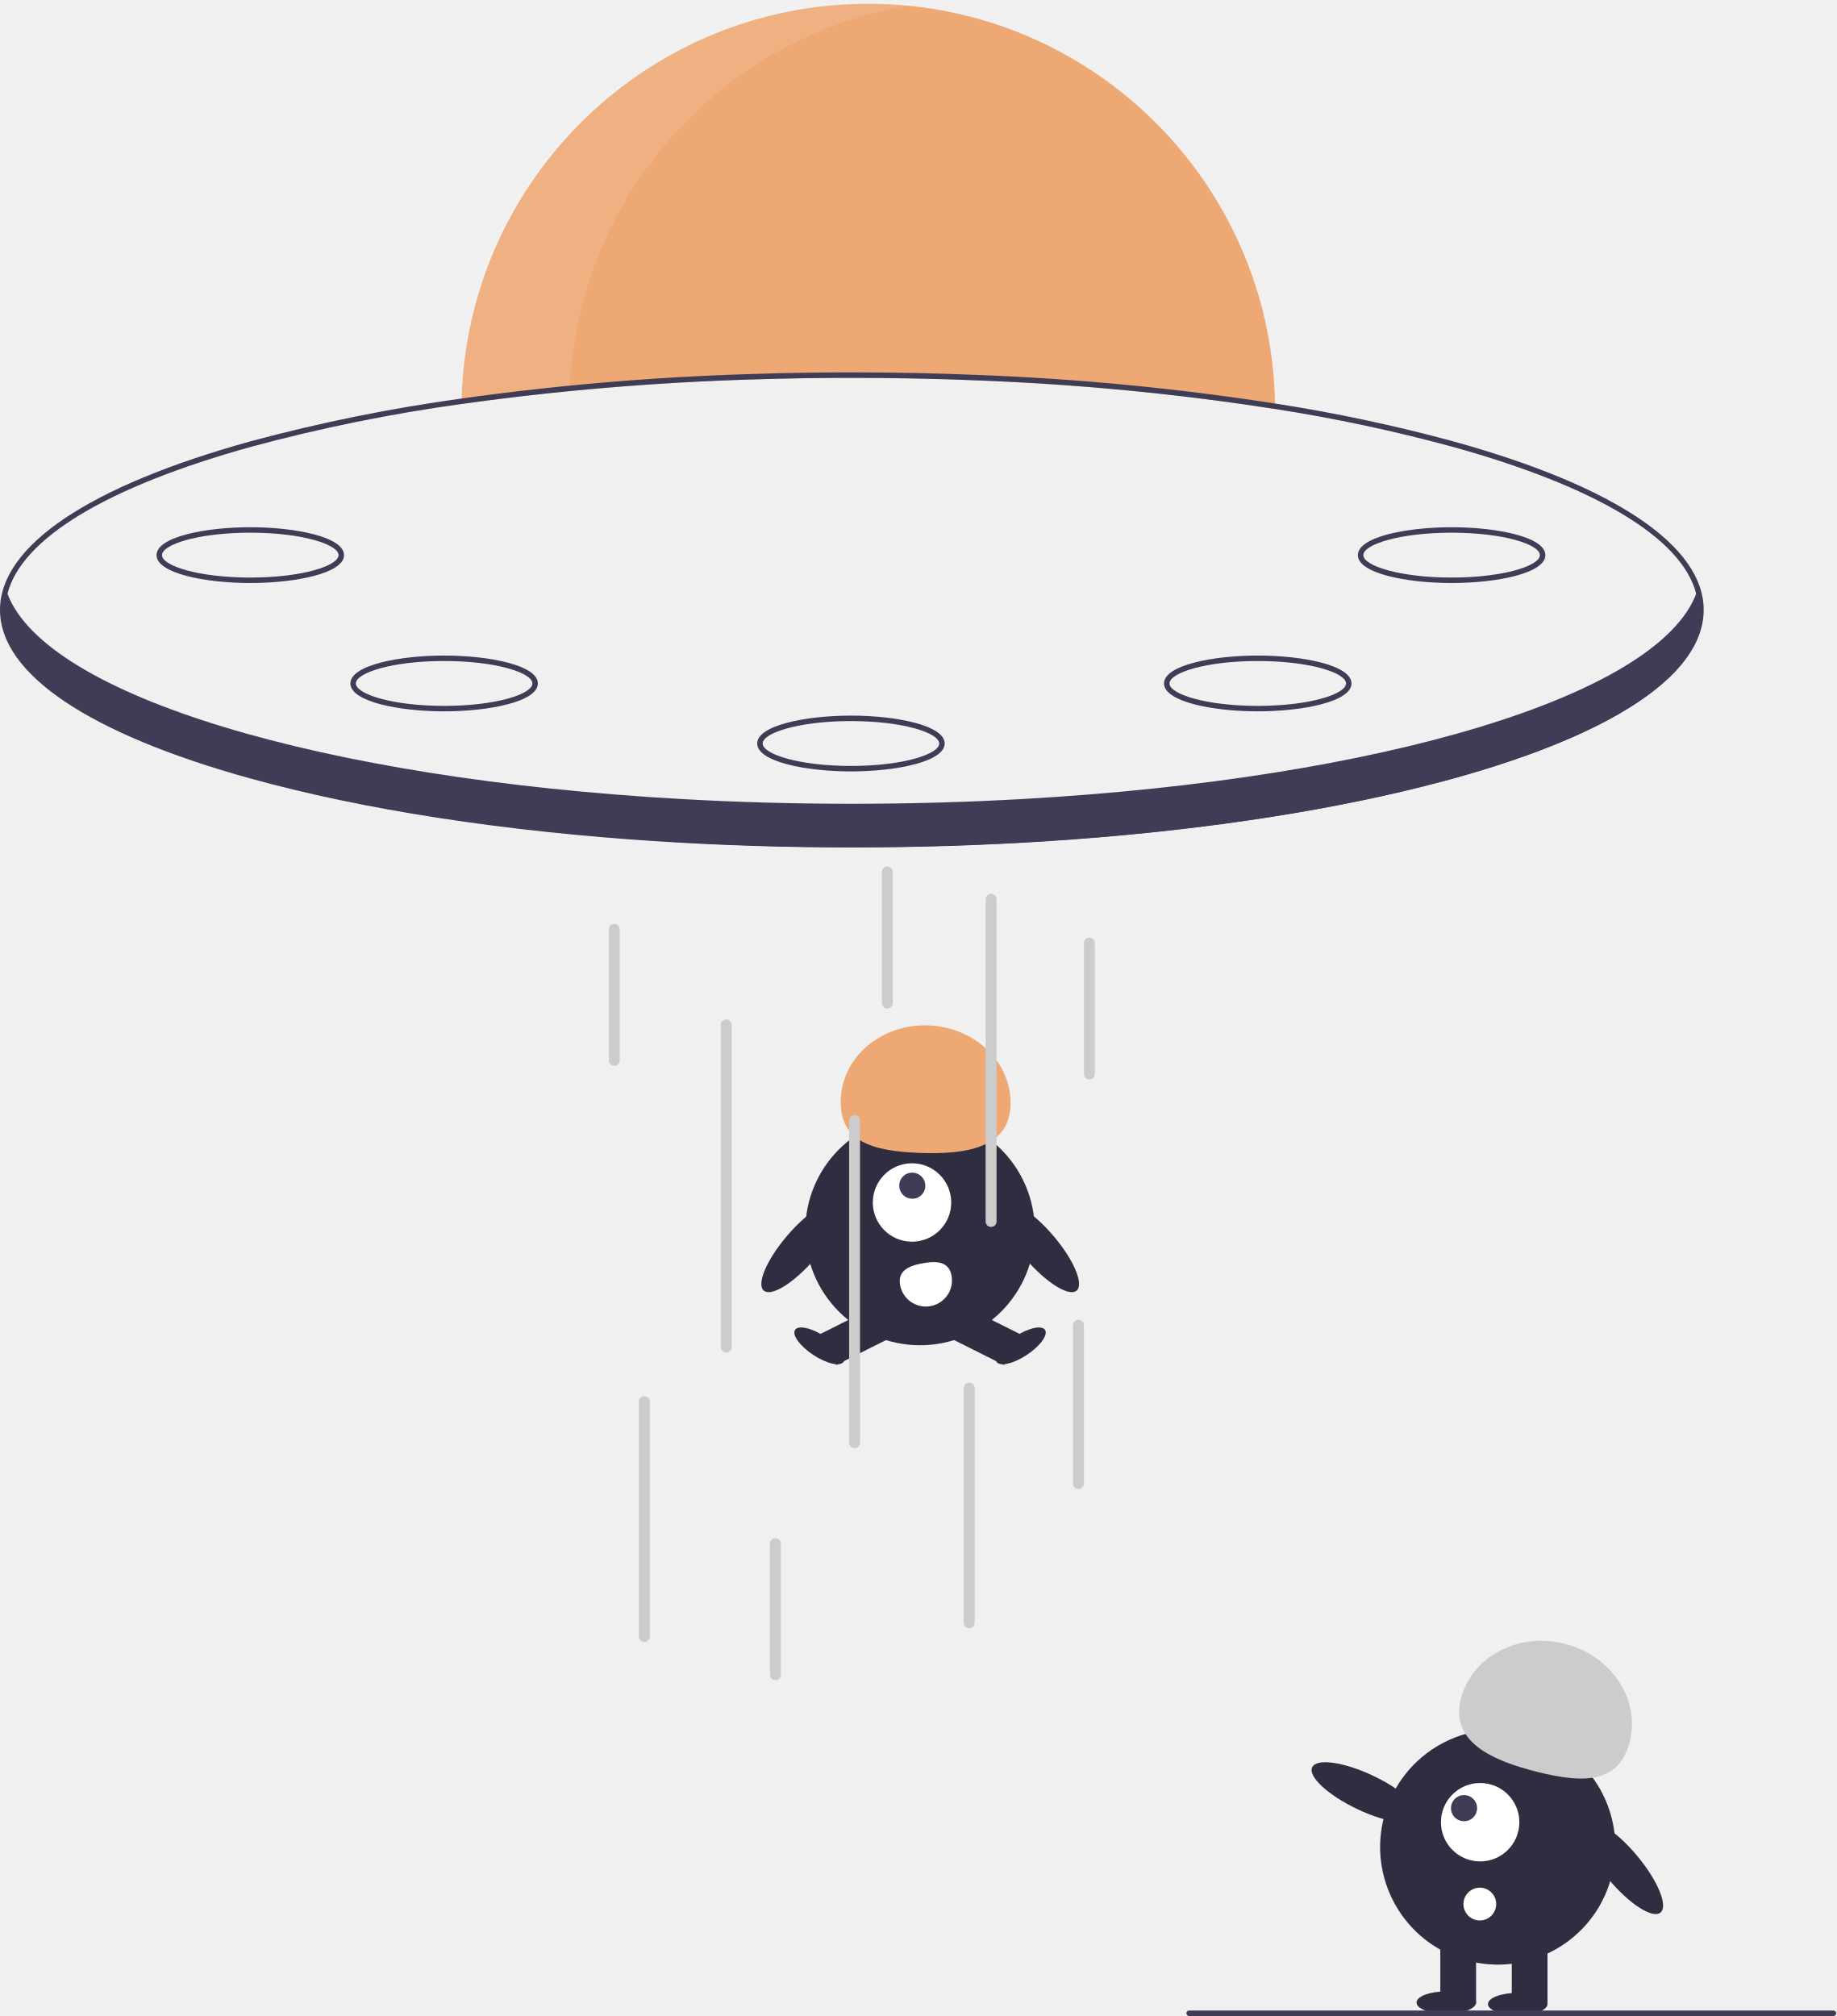
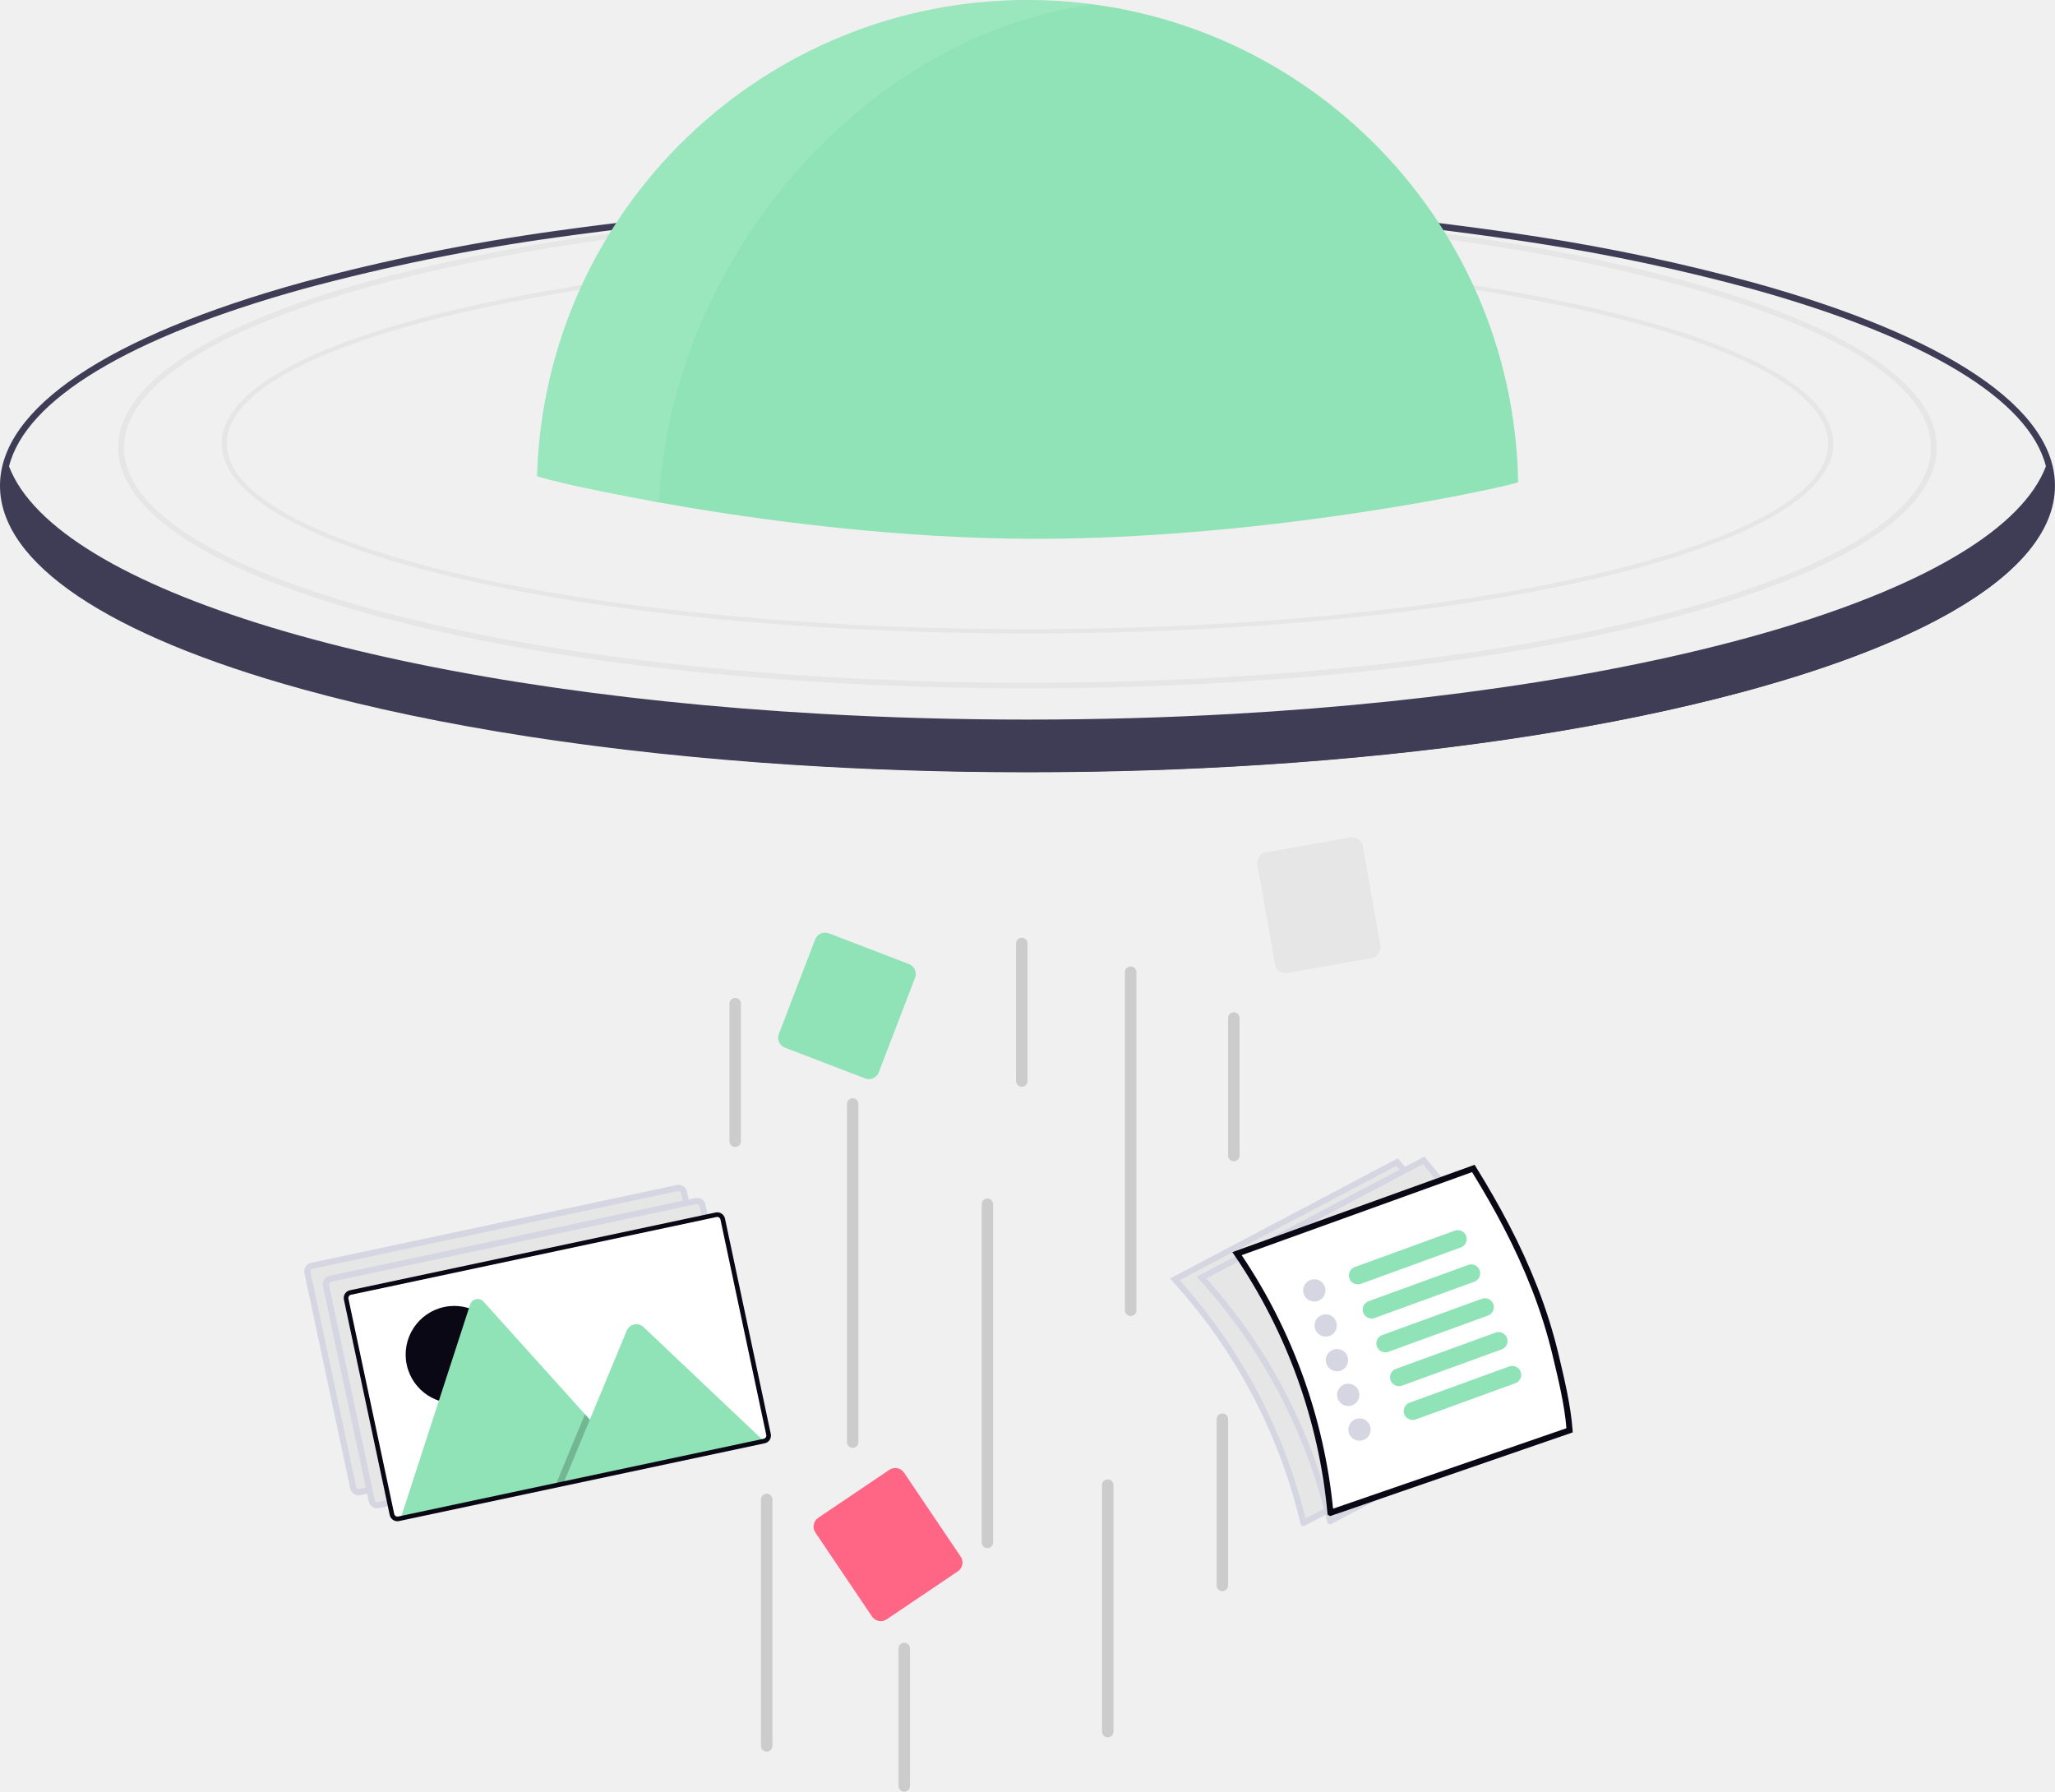
- <svg xmlns="http://www.w3.org/2000/svg" width="672.532" height="738.394" viewBox="0 0 672.532 738.394" role="img" artist="Katerina Limpitsouni" source="https://undraw.co/">
-   <path d="M730.734,230.607c-46.62-7.44-99.71-11.41-155-11.41-50.6,0-99.35,3.32-142.98,9.58.01-.67.02-1.34.05-2.01a148.999,148.999,0,0,1,297.91,1.82C730.724,229.267,730.734,229.937,730.734,230.607Z" transform="translate(-263.7342 -80.80301)" fill="#eda874" />
-   <g opacity="0.1">
-     <path d="M601.285,82.144A149.047,149.047,0,0,0,432.353,225.373c-.03.67-.04,1.34-.05,2.01,12.962-1.86,26.385-3.454,40.165-4.784A149.022,149.022,0,0,1,601.285,82.144Z" transform="translate(-263.7342 -80.80301)" fill="#fff" />
+ <svg xmlns="http://www.w3.org/2000/svg" width="1009.318" height="880" viewBox="0 0 1009.318 880" role="img" artist="Katerina Limpitsouni" source="https://undraw.co/">
+   <g transform="translate(-638.103 -189)">
+     <g transform="translate(638.103 189)">
+       <path d="M938.848,244.246q-40.836-9.357-82.712-14.838-68.53-8.974-137.945-11.2c-19.24-.664-38.844-1.008-58.66-1.008-15.705,0-31.283.21-46.646.643q-67.6,1.687-134.673,9.617a921,921,0,0,0-98,16.789C305.1,261.8,263.733,285.317,263.733,310.469s41.368,48.673,116.481,66.223c52.824,12.35,117.953,20.767,188.918,24.626,29.291,1.609,59.572,2.418,90.4,2.418,30.928,0,61.31-.825,90.691-2.434,64.583-3.527,124.333-10.829,174.341-21.441.266-.064.52-.118.786-.171,3.375-.708,6.7-1.448,9.988-2.187,1.18-.279,2.347-.547,3.514-.815a1.412,1.412,0,0,1,.2-.054c1.117-.258,2.221-.526,3.323-.782,2.208-.536,4.389-1.061,6.533-1.609.105-.021.19-.043.28-.064,1.864-.472,3.691-.946,5.505-1.415,1.484-.4,2.956-.782,4.416-1.18q1.6-.434,3.154-.868,1.142-.315,2.246-.631c1-.279,2-.568,2.993-.858.421-.118.841-.236,1.243-.365.946-.268,1.878-.547,2.8-.825,1-.3,2-.611,2.993-.912.825-.247,1.65-.5,2.461-.761.684-.225,1.357-.44,2.043-.654,1.864-.59,3.691-1.2,5.493-1.8.9-.315,1.8-.611,2.688-.922s1.763-.611,2.628-.922q2.131-.756,4.187-1.512c.659-.258,1.332-.5,1.979-.736.5-.193.977-.375,1.472-.568.355-.128.711-.268,1.051-.407,1.281-.493,2.55-1,3.792-1.5q7.156-2.894,13.358-5.918c25.942-12.554,39.631-26.481,39.631-40.954C1055.328,285.318,1013.96,261.8,938.848,244.246Zm-.685,130.388c-52.884,12.361-118.193,20.777-189.351,24.6-28.937,1.555-58.849,2.358-89.283,2.358-30.332,0-60.143-.794-88.991-2.348-71.269-3.817-136.678-12.233-189.64-24.616-73.92-17.282-114.628-40.064-114.628-64.165a22.089,22.089,0,0,1,.939-6.314c6.469-21.742,46.26-42.09,113.689-57.85a920.293,920.293,0,0,1,97.252-16.693q67.377-7.966,135.484-9.648,22.683-.631,45.9-.621c19.549,0,38.882.332,57.885.976q69.706,2.2,138.745,11.257,41.451,5.446,82,14.731c67.412,15.76,107.2,36.1,113.677,57.825a21.821,21.821,0,0,1,.951,6.336c0,24.1-40.709,46.883-114.629,64.165Z" transform="translate(-154.875 -92.607)" fill="#e6e6e6" />
+       <path d="M1124.528,258.006a970.7,970.7,0,0,0-105.461-22.386,1525.868,1525.868,0,0,0-175.885-16.9c-24.538-1-49.528-1.52-74.793-1.52-20.024,0-39.888.324-59.475.97A1574.333,1574.333,0,0,0,537.2,232.676a1009.749,1009.749,0,0,0-124.947,25.329c-95.78,26.482-148.522,61.967-148.522,99.913s52.743,73.434,148.522,99.912c67.353,18.633,150.394,31.331,240.876,37.153,37.348,2.427,75.957,3.656,115.261,3.656,39.434,0,78.173-1.246,115.635-3.671,82.346-5.322,158.529-16.336,222.29-32.349.34-.1.663-.178,1-.259,4.3-1.067,8.54-2.184,12.73-3.3,1.5-.421,2.992-.825,4.481-1.229a1.584,1.584,0,0,1,.257-.081c1.425-.388,2.831-.793,4.238-1.181,2.815-.809,5.6-1.6,8.33-2.427.129-.033.243-.065.356-.1,2.377-.712,4.707-1.424,7.02-2.135,1.892-.6,3.769-1.181,5.629-1.779q2.038-.655,4.028-1.31c.97-.324,1.925-.631,2.863-.955,1.277-.421,2.556-.857,3.816-1.294.534-.178,1.068-.355,1.586-.55,1.213-.4,2.394-.825,3.575-1.246,1.277-.453,2.556-.922,3.816-1.375,1.051-.372,2.1-.76,3.138-1.148.874-.34,1.732-.663,2.605-.986,2.377-.889,4.707-1.811,7-2.718,1.148-.469,2.3-.922,3.428-1.391,1.116-.453,2.249-.922,3.349-1.391q2.717-1.141,5.338-2.28c.841-.388,1.7-.76,2.523-1.115.631-.291,1.246-.566,1.877-.857.452-.195.906-.4,1.343-.615,1.633-.744,3.251-1.5,4.836-2.265q9.124-4.367,17.032-8.928c33.078-18.94,50.531-39.952,50.531-61.788C1273.045,319.972,1220.3,284.488,1124.528,258.006Zm-.874,196.719c-67.437,18.65-150.705,31.347-241.426,37.122-36.895,2.346-75.035,3.559-113.839,3.559-38.674,0-76.686-1.2-113.467-3.542-90.871-5.758-174.268-18.456-241.8-37.137-94.251-26.074-146.156-60.445-146.156-96.807a39.015,39.015,0,0,1,1.2-9.527c8.249-32.8,58.989-63.5,144.958-87.279a1008.978,1008.978,0,0,1,124-25.184,1578.705,1578.705,0,0,1,172.747-14.557q28.921-.946,58.521-.938c24.926,0,49.576.5,73.806,1.472A1522.687,1522.687,0,0,1,1019.1,238.888a968.606,968.606,0,0,1,104.554,22.224c85.953,23.777,136.678,54.461,144.942,87.248a38.517,38.517,0,0,1,1.214,9.559C1269.81,394.28,1217.905,428.651,1123.655,454.725Z" transform="translate(-263.734 -119.34)" fill="#3f3d56" />
+       <path d="M1271.241,310.43c0,21.61-17.809,42.055-49.609,60.316-5.288,3.041-10.981,6.017-17.032,8.928-1.585.76-3.2,1.52-4.836,2.265-.436.21-.891.421-1.343.615-.631.291-1.246.566-1.877.857-.824.355-1.682.728-2.523,1.116q-2.62,1.141-5.338,2.28c-1.1.469-2.233.938-3.349,1.391-1.131.469-2.28.922-3.428,1.391-2.3.906-4.626,1.827-7,2.718-.874.324-1.732.647-2.605.986-1.035.388-2.086.776-3.137,1.148-1.262.453-2.539.922-3.817,1.375-1.181.421-2.361.841-3.575,1.246-.517.194-1.051.372-1.585.55-1.262.436-2.539.874-3.818,1.294-.938.324-1.893.631-2.863.955q-1.99.655-4.028,1.31c-1.86.6-3.737,1.181-5.629,1.779-2.313.712-4.643,1.424-7.02,2.135-.114.033-.227.065-.356.1-2.734.825-5.516,1.617-8.33,2.427-1.408.388-2.815.793-4.238,1.181a1.568,1.568,0,0,0-.259.081c-1.489.4-2.977.809-4.481,1.229-4.173,1.1-8.427,2.216-12.73,3.3-.34.081-.663.162-1,.259-62.031,15.5-138.133,26.786-222.355,32.237-36.894,2.377-75.359,3.639-114.874,3.639-39.871,0-78.659-1.277-115.845-3.7-221.984-14.476-387.194-69.6-387.194-135.4a40.553,40.553,0,0,1,1.812-11.808c.1.275.194.534.308.808C290.361,360.053,454.165,409.047,666.7,421c32.56,1.844,66.285,2.8,100.8,2.8,34.664,0,68.516-.97,101.206-2.814,212.36-12,376-61.012,399-121.586q.582-1.456,1.019-2.911a40.929,40.929,0,0,1,2.507,13.943Z" transform="translate(-262.853 -70.381)" fill="#3f3d56" />
+       <path d="M1025.552,251.487a899.052,899.052,0,0,0-93.334-18.81,1420.328,1420.328,0,0,0-155.663-14.2c-21.716-.841-43.832-1.277-66.193-1.277-17.722,0-35.3.272-52.637.816a1465.862,1465.862,0,0,0-151.969,12.2,935.676,935.676,0,0,0-110.584,21.283c-84.759,22.249-131.441,52.067-131.441,83.952s46.681,61.7,131.441,83.951c59.612,15.657,133.1,26.325,213.18,31.218,33.053,2.039,67.223,3.071,102.009,3.071,34.9,0,69.18-1.051,102.339-3.085,72.881-4.476,140.3-13.731,196.732-27.186.3-.082.588-.149.887-.218,3.808-.9,7.558-1.835,11.266-2.772,1.331-.353,2.647-.693,3.966-1.032a1.446,1.446,0,0,1,.228-.068c1.262-.326,2.505-.665,3.751-.992,2.491-.679,4.953-1.346,7.372-2.039.115-.027.21-.055.315-.082,2.1-.6,4.165-1.2,6.212-1.794,1.675-.5,3.336-.993,4.981-1.5q1.8-.55,3.565-1.1c.859-.272,1.7-.526,2.534-.8,1.131-.353,2.261-.72,3.378-1.087.472-.149.946-.3,1.4-.461,1.073-.34,2.119-.693,3.164-1.051,1.131-.381,2.261-.775,3.378-1.157.932-.315,1.862-.639,2.777-.965.773-.285,1.532-.557,2.306-.83,2.1-.747,4.166-1.522,6.2-2.284,1.017-.394,2.032-.775,3.034-1.169s1.99-.775,2.964-1.169q2.4-.958,4.724-1.917c.744-.326,1.5-.639,2.233-.938.558-.245,1.1-.475,1.661-.72.4-.163.8-.34,1.188-.516,1.446-.626,2.876-1.262,4.28-1.9q8.074-3.669,15.073-7.5c29.274-15.915,44.721-33.57,44.721-51.917C1156.991,303.554,1110.311,273.735,1025.552,251.487Zm-.77,165.293c-59.679,15.665-133.373,26.339-213.666,31.191-32.652,1.97-66.407,2.99-100.749,2.99-34.227,0-67.868-1.006-100.42-2.976-80.422-4.836-154.235-15.508-214-31.2C312.537,394.872,266.6,365.991,266.6,335.438a31.214,31.214,0,0,1,1.06-8.005c7.3-27.563,52.207-53.358,128.291-73.337a934.948,934.948,0,0,1,109.74-21.161A1469.946,1469.946,0,0,1,658.575,220.7q25.6-.795,51.791-.788c22.06,0,43.876.421,65.319,1.236a1417.379,1417.379,0,0,1,156.564,14.27,897.072,897.072,0,0,1,92.533,18.675c76.07,19.976,120.962,45.761,128.277,73.31a30.822,30.822,0,0,1,1.073,8.032C1154.128,365.991,1108.192,394.872,1024.782,416.78Z" transform="translate(-205.71 -115.631)" fill="#e6e6e6" />
+       <path d="M673.025,346.819c-120.495-.736-240.237-29.7-240.194-30.782C436.721,185.21,544.319,81.4,675.2,82.2S912.4,188.116,914.7,318.98C914.713,320.08,793.522,347.559,673.025,346.819Z" transform="translate(-169.066 -82.198)" fill="#8fe3b6" />
+       <g transform="translate(263.681 0)" opacity="0.1">
+         <path d="M705.628,82.973A241.078,241.078,0,0,0,432.384,314.644c-.049,1.084-.064,2.168-.081,3.251,20.965-3.008,37.82,11.1,60.109,8.942C498.037,210.791,590.5,98.585,705.629,82.973Z" transform="translate(-432.303 -80.802)" fill="#fff" />
+       </g>
+     </g>
+     <path d="M530.549,625.908a2.815,2.815,0,0,1-2.815-2.815V457.012a2.815,2.815,0,0,1,5.63,0V623.094a2.815,2.815,0,0,1-2.815,2.815Z" transform="translate(526.356 274.195)" fill="#ccc" />
+     <path d="M500.549,718.869a2.815,2.815,0,0,1-2.815-2.815V595.012a2.815,2.815,0,1,1,5.63,0V716.054a2.815,2.815,0,0,1-2.815,2.815Z" transform="translate(514.132 330.426)" fill="#ccc" />
+     <path d="M577.549,660.908a2.815,2.815,0,0,1-2.815-2.815V492.012a2.815,2.815,0,0,1,5.63,0V658.094a2.815,2.815,0,0,1-2.815,2.815Z" transform="translate(545.508 288.457)" fill="#ccc" />
+     <path d="M548.549,717.385a2.815,2.815,0,0,1-2.815-2.815V647.012a2.815,2.815,0,0,1,5.63,0v67.559a2.815,2.815,0,0,1-2.815,2.815Z" transform="translate(533.691 351.615)" fill="#ccc" />
+     <path d="M589.549,471.385a2.815,2.815,0,0,1-2.815-2.815V401.012a2.815,2.815,0,0,1,5.63,0v67.559a2.815,2.815,0,0,1-2.815,2.815Z" transform="translate(550.397 251.377)" fill="#ccc" />
+     <path d="M489.549,492.385a2.815,2.815,0,0,1-2.815-2.815V422.012a2.815,2.815,0,0,1,5.63,0v67.559a2.815,2.815,0,0,1-2.815,2.815Z" transform="translate(509.65 259.934)" fill="#ccc" />
+     <path d="M663.549,497.385a2.815,2.815,0,0,1-2.815-2.815V427.012a2.815,2.815,0,0,1,5.63,0v67.559a2.815,2.815,0,0,1-2.815,2.815Z" transform="translate(580.55 261.971)" fill="#ccc" />
+     <path d="M659.549,651.46a2.815,2.815,0,0,1-2.815-2.815V567.012a2.815,2.815,0,0,1,5.63,0v81.633a2.815,2.815,0,0,1-2.815,2.815Z" transform="translate(578.92 319.017)" fill="#ccc" />
+     <path d="M619.549,713.869a2.815,2.815,0,0,1-2.815-2.815V590.012a2.815,2.815,0,0,1,5.63,0V711.055a2.815,2.815,0,0,1-2.815,2.815Z" transform="translate(562.621 328.389)" fill="#ccc" />
+     <path d="M627.549,579.908a2.815,2.815,0,0,1-2.815-2.815V411.012a2.815,2.815,0,1,1,5.63,0V577.093a2.815,2.815,0,0,1-2.815,2.815Z" transform="translate(565.881 255.451)" fill="#ccc" />
+     <g transform="matrix(0.951, -0.309, 0.309, 0.951, 1206.098, 796.402)">
+       <path d="M23.1,154.383l121.6-21.063c5.113-49.109-7.135-93.3-23.1-133.32L0,21.063a270.136,270.136,0,0,1,23.1,133.32" transform="translate(2.128 1.66)" fill="#e6e6e6" />
+       <path d="M148.176,136.243l-1.1.19L24.78,157.619l-1.086-.96.06-.737A268.657,268.657,0,0,0,.786,23.33L0,21.592,124.655,0l.444,1.112c4.384,11,8.016,21.109,11.1,30.913a309.279,309.279,0,0,1,8.429,32.6,251.394,251.394,0,0,1,4.465,34.351,224.46,224.46,0,0,1-.8,36.158ZM26.847,154.263l118.621-20.547a221.773,221.773,0,0,0,.674-34.571A248.328,248.328,0,0,0,141.73,65.2a306.455,306.455,0,0,0-8.349-32.288c-2.956-9.4-6.421-19.094-10.582-29.593L4.253,23.856a271.62,271.62,0,0,1,22.59,130.411Z" transform="translate(0 0)" fill="#d6d6e3" />
+       <path d="M23.1,154.383l121.6-21.063c5.113-49.11-7.135-93.3-23.1-133.32L0,21.063a270.139,270.139,0,0,1,23.1,133.32" transform="translate(14.865 4.875)" fill="#e6e6e6" />
+       <path d="M148.176,136.243l-1.1.19L24.78,157.619l-1.086-.959.06-.737A268.657,268.657,0,0,0,.785,23.33L0,21.592,124.655,0l.444,1.113c4.384,11,8.016,21.109,11.1,30.913a309.247,309.247,0,0,1,8.429,32.6,251.406,251.406,0,0,1,4.465,34.351,224.484,224.484,0,0,1-.8,36.158ZM26.847,154.263l118.62-20.547a221.767,221.767,0,0,0,.675-34.571A248.382,248.382,0,0,0,141.73,65.2a306.541,306.541,0,0,0-8.349-32.288c-2.956-9.4-6.421-19.094-10.582-29.593L4.253,23.855a271.619,271.619,0,0,1,22.59,130.411Z" transform="translate(12.734 3.216)" fill="#d6d6e3" />
+       <path d="M4.317,139.172l123.346-3.936C139.56,87.318,133.581,41.852,123.345,0L0,3.935A270.139,270.139,0,0,1,4.317,139.172" transform="translate(35.05 16.211)" fill="#fff" />
+       <path d="M131.669,139.886l-1.117.036L5.608,142.187l-.941-1.1.162-.722a268.823,268.823,0,0,0,6.41-67.524A268.874,268.874,0,0,0,.536,5.864L0,4.034,126.448,0l.284,1.163c2.811,11.5,5,22.019,6.688,32.157a309.238,309.238,0,0,1,3.81,33.454,251.413,251.413,0,0,1-.359,34.639c-.978,12.035-2.035,25.666-4.933,37.388ZM8.121,139.151l121.215-2.145c2.712-11.22,3.654-24.328,4.589-35.833a248.39,248.39,0,0,0,.359-34.231,306.5,306.5,0,0,0-3.775-33.136c-1.618-9.723-3.7-19.8-6.36-30.777L3.9,6.866A271.837,271.837,0,0,1,14.191,72.748a271.844,271.844,0,0,1-6.069,66.4" transform="translate(33.097 14.695)" fill="#090814" />
+       <rect width="61.013" height="8.772" rx="4.386" transform="translate(83.652 44.425) rotate(-2)" fill="#8fe3b6" />
+       <circle cx="5.483" cy="5.483" r="5.483" transform="translate(60.104 43.565)" fill="#d6d6e3" />
+       <rect width="60.859" height="8.772" rx="4.386" transform="translate(84.914 62.474) rotate(-2)" fill="#8fe3b6" />
+       <circle cx="5.483" cy="5.483" r="5.483" transform="translate(60.104 61.658)" fill="#d6d6e3" />
+       <rect width="60.859" height="8.772" rx="4.386" transform="translate(86.164 80.352) rotate(-2)" fill="#8fe3b6" />
+       <circle cx="5.483" cy="5.483" r="5.483" transform="translate(60.104 79.578)" fill="#d6d6e3" />
+       <rect width="60.859" height="8.772" rx="4.386" transform="translate(87.414 98.229) rotate(-2)" fill="#8fe3b6" />
+       <circle cx="5.483" cy="5.483" r="5.483" transform="translate(60.104 97.5)" fill="#d6d6e3" />
+       <rect width="60.859" height="8.772" rx="4.386" transform="translate(88.665 116.106) rotate(-2)" fill="#8fe3b6" />
+       <circle cx="5.483" cy="5.483" r="5.483" transform="translate(60.104 115.421)" fill="#d6d6e3" />
+     </g>
+     <g transform="matrix(0.978, -0.208, 0.208, 0.978, 786.733, 810.104)">
+       <path d="M189.1,2.724V110.912a2.723,2.723,0,0,1-2.722,2.724H2.724a2.3,2.3,0,0,1-.39-.03A2.721,2.721,0,0,1,0,110.912V2.724A2.723,2.723,0,0,1,2.722,0H186.38A2.723,2.723,0,0,1,189.1,2.722Z" transform="translate(1.513 1.513)" fill="#e6e6e6" />
+       <path d="M4.234,0H187.893a4.241,4.241,0,0,1,4.235,4.234v108.19a4.24,4.24,0,0,1-4.234,4.237H4.219a3.817,3.817,0,0,1-.6-.048A4.234,4.234,0,0,1,0,112.424V4.237A4.24,4.24,0,0,1,4.234,0Zm183.66,113.635a1.212,1.212,0,0,0,1.209-1.211V4.237a1.212,1.212,0,0,0-1.21-1.211v0H4.235A1.212,1.212,0,0,0,3.025,4.236V112.424a1.215,1.215,0,0,0,1.036,1.2l.03,0a.788.788,0,0,0,.127.01H187.894Z" transform="translate(0 0)" fill="#d6d6e3" />
+       <path d="M189.1,2.724V110.912a2.723,2.723,0,0,1-2.722,2.724H2.724a2.3,2.3,0,0,1-.39-.03A2.721,2.721,0,0,1,0,110.912V2.724A2.723,2.723,0,0,1,2.722,0H186.38A2.723,2.723,0,0,1,189.1,2.722Z" transform="translate(9.076 9.651)" fill="#e6e6e6" />
+       <path d="M4.234,0H187.893a4.241,4.241,0,0,1,4.235,4.234v108.19a4.24,4.24,0,0,1-4.234,4.237H4.219a3.817,3.817,0,0,1-.6-.048A4.234,4.234,0,0,1,0,112.424V4.237A4.24,4.24,0,0,1,4.234,0Zm183.66,113.635a1.212,1.212,0,0,0,1.209-1.211V4.237a1.212,1.212,0,0,0-1.21-1.211v0H4.235A1.212,1.212,0,0,0,3.025,4.236V112.424a1.215,1.215,0,0,0,1.036,1.2l.03,0a.788.788,0,0,0,.127.01H187.894Z" transform="translate(7.564 8.139)" fill="#d6d6e3" />
+       <g transform="translate(16.262 17.16)">
+         <path d="M189.1,2.724V110.912a2.723,2.723,0,0,1-2.722,2.724H2.724a2.3,2.3,0,0,1-.39-.03A2.721,2.721,0,0,1,0,110.912V2.724A2.723,2.723,0,0,1,2.722,0H186.38A2.723,2.723,0,0,1,189.1,2.722Z" transform="translate(1.135 1.135)" fill="#fff" />
+         <circle cx="23.896" cy="23.896" r="23.896" transform="translate(23.534 17.669)" fill="#090814" />
+         <path d="M117.665,98.04H.438A2.393,2.393,0,0,1,0,98.005L55.443,1.97a3.882,3.882,0,0,1,6.757,0L99.41,66.417l1.783,3.084Z" transform="translate(4.7 17.163)" fill="#8fe3b6" />
+         <path d="M40.024,31.623H0L19.648,3.084l1.414-2.056L21.769,0l1.782,3.084Z" transform="translate(82.341 83.581)" opacity="0.2" style="isolation:isolate" />
+         <path d="M101.391,69.737H0L19.648,41.2l1.414-2.056L46.664,1.95a5.18,5.18,0,0,1,7.69-.46,4.622,4.622,0,0,1,.369.46Z" transform="translate(86.245 45.467)" fill="#8fe3b6" />
+         <path d="M3.856,0H187.515a3.862,3.862,0,0,1,3.857,3.856v108.19a3.862,3.862,0,0,1-3.856,3.858H3.841a3.442,3.442,0,0,1-.545-.044A3.856,3.856,0,0,1,0,112.046V3.858A3.862,3.862,0,0,1,3.856,0Zm183.66,113.635a1.59,1.59,0,0,0,1.587-1.589V3.858a1.59,1.59,0,0,0-1.588-1.589v0H3.857A1.59,1.59,0,0,0,2.269,3.858V112.046a1.6,1.6,0,0,0,1.361,1.57l.022,0a1.163,1.163,0,0,0,.189.015H187.516Z" transform="translate(0 0)" fill="#090814" />
+       </g>
+     </g>
+     <path d="M47.362,60.149H5.191A5.2,5.2,0,0,1,0,54.958V5.191A5.2,5.2,0,0,1,5.191,0H47.362a5.2,5.2,0,0,1,5.191,5.191V54.956a5.2,5.2,0,0,1-5.191,5.193Z" transform="translate(1040.337 645.528) rotate(21)" fill="#8fe3b6" />
+     <path d="M47.362,60.149H5.191A5.2,5.2,0,0,1,0,54.958V5.191A5.2,5.2,0,0,1,5.191,0H47.362a5.2,5.2,0,0,1,5.191,5.191V54.956a5.2,5.2,0,0,1-5.191,5.193Z" transform="translate(1035.658 937.368) rotate(-34)" fill="#ff6584" />
+     <path d="M47.362,60.149H5.191A5.2,5.2,0,0,1,0,54.958V5.191A5.2,5.2,0,0,1,5.191,0H47.362a5.2,5.2,0,0,1,5.191,5.191V54.956A5.2,5.2,0,0,1,47.362,60.149Z" transform="matrix(0.985, -0.174, 0.174, 0.985, 1254.772, 608.52)" fill="#e6e6e6" />
  </g>
-   <path d="M795.914,242.427a600.121,600.121,0,0,0-65.2-13.84,943.364,943.364,0,0,0-108.74-10.45c-15.17-.62-30.62-.94-46.24-.94-12.38,0-24.66.2-36.77.6a973.29,973.29,0,0,0-106.16,8.97,624.292,624.292,0,0,0-77.25,15.66c-59.21,16.37-91.82,38.31-91.82,61.77s32.61,45.4,91.82,61.77c41.64,11.52,92.98,19.37,148.92,22.97,23.09,1.5,46.96,2.26,71.26,2.26,24.38,0,48.33-.77,71.49-2.27,50.91-3.29,98.01-10.1,137.43-20,.21-.06.41-.11.62-.16,2.66-.66,5.28-1.35,7.87-2.04.93-.26,1.85-.51,2.77-.76a.978.978,0,0,1,.16-.05c.88-.24,1.75-.49,2.62-.73,1.74-.5,3.46-.99,5.15-1.5.08-.02.15-.04.22-.06,1.47-.44,2.91-.88,4.34-1.32,1.17-.37,2.33-.73,3.48-1.1q1.261-.405,2.49-.81c.6-.2,1.19-.39,1.77-.59.79-.26,1.58-.53,2.36-.8.33-.11.66-.22.98-.34.75-.25,1.48-.51,2.21-.77.79-.28,1.58-.57,2.36-.85.65-.23,1.3-.47,1.94-.71.54-.21,1.07-.41,1.61-.61,1.47-.55,2.91-1.12,4.33-1.68.71-.29,1.42-.57,2.12-.86.69-.28,1.39-.57,2.07-.86q1.679-.705,3.3-1.41c.52-.24,1.05-.47,1.56-.69.39-.18.77-.35,1.16-.53.28-.12.56-.25.83-.38,1.01-.46,2.01-.93,2.99-1.4q5.64-2.7,10.53-5.52c20.45-11.71,31.24-24.7,31.24-38.2C887.734,280.737,855.124,258.797,795.914,242.427Zm-.54,121.62c-41.69,11.53-93.17,19.38-149.26,22.95-22.81,1.45-46.39,2.2-70.38,2.2-23.91,0-47.41-.74-70.15-2.19-56.18-3.56-107.74-11.41-149.49-22.96-58.27-16.12-90.36-37.37-90.36-59.85a24.118,24.118,0,0,1,.74-5.89c5.1-20.28,36.47-39.26,89.62-53.96a623.806,623.806,0,0,1,76.66-15.57,976.027,976.027,0,0,1,106.8-9q17.881-.585,36.18-.58c15.41,0,30.65.31,45.63.91a941.367,941.367,0,0,1,109.37,10.5A598.858,598.858,0,0,1,795.374,244.347c53.14,14.7,84.5,33.67,89.61,53.94a23.822,23.822,0,0,1,.75,5.91C885.734,326.677,853.644,347.927,795.374,364.047Z" transform="translate(-263.7342 -80.80301)" fill="#3f3d56" />
-   <path d="M887.164,305.107c0,13.36-11.01,26-30.67,37.29-3.27,1.88-6.79,3.72-10.53,5.52-.98.47-1.98.94-2.99,1.4-.27.13-.55.26-.83.38-.39.18-.77.35-1.16.53-.51.22-1.04.45-1.56.69q-1.62.705-3.3,1.41c-.68.29-1.38.58-2.07.86-.7.29-1.41.57-2.12.86-1.42.56-2.86,1.13-4.33,1.68-.54.2-1.07.4-1.61.61-.64.24-1.29.48-1.94.71-.78.28-1.57.57-2.36.85-.73.26-1.46.52-2.21.77-.32.12-.65.23-.98.34-.78.27-1.57.54-2.36.8-.58.2-1.17.39-1.77.59q-1.23.405-2.49.81c-1.15.37-2.31.73-3.48,1.1-1.43.44-2.87.88-4.34,1.32-.07.02-.14.04-.22.06-1.69.51-3.41,1-5.15,1.5-.87.24-1.74.49-2.62.73a.978.978,0,0,0-.16.05c-.92.25-1.84.5-2.77.76-2.58.68-5.21,1.37-7.87,2.04-.21.05-.41.1-.62.16-38.35,9.58-85.4,16.56-137.47,19.93-22.81,1.47-46.59,2.25-71.02,2.25-24.65,0-48.63-.79-71.62-2.29-137.24-8.95-239.38-43.03-239.38-83.71a25.072,25.072,0,0,1,1.12-7.3c.06.17.12.33.19.5,14.27,37.48,115.54,67.77,246.94,75.16,20.13,1.14,40.98,1.73,62.32,1.73,21.43,0,42.36-.6,62.57-1.74,131.29-7.42,232.46-37.72,246.68-75.17q.36-.9.63-1.8A25.305,25.305,0,0,1,887.164,305.107Z" transform="translate(-263.7342 -80.80301)" fill="#3f3d56" />
-   <path d="M355.404,294.343c-16.643,0-34.331-3.581-34.331-10.217s17.688-10.217,34.331-10.217,34.331,3.581,34.331,10.217S372.046,294.343,355.404,294.343Zm0-18.434c-19.053,0-32.331,4.331-32.331,8.217s13.278,8.217,32.331,8.217,32.331-4.331,32.331-8.217S374.457,275.909,355.404,275.909Z" transform="translate(-263.7342 -80.80301)" fill="#3f3d56" />
-   <path d="M426.403,341.343c-16.643,0-34.331-3.581-34.331-10.217s17.688-10.217,34.331-10.217c16.643,0,34.331,3.581,34.331,10.217S443.046,341.343,426.403,341.343Zm0-18.434c-19.053,0-32.331,4.331-32.331,8.217s13.278,8.217,32.331,8.217,32.331-4.331,32.331-8.217S445.456,322.909,426.403,322.909Z" transform="translate(-263.7342 -80.80301)" fill="#3f3d56" />
-   <path d="M795.403,294.343c-16.643,0-34.331-3.581-34.331-10.217s17.688-10.217,34.331-10.217c16.643,0,34.331,3.581,34.331,10.217S812.046,294.343,795.403,294.343Zm0-18.434c-19.053,0-32.331,4.331-32.331,8.217s13.278,8.217,32.331,8.217,32.331-4.331,32.331-8.217S814.456,275.909,795.403,275.909Z" transform="translate(-263.7342 -80.80301)" fill="#3f3d56" />
-   <path d="M724.403,341.343c-16.643,0-34.331-3.581-34.331-10.217s17.688-10.217,34.331-10.217c16.643,0,34.331,3.581,34.331,10.217S741.046,341.343,724.403,341.343Zm0-18.434c-19.053,0-32.331,4.331-32.331,8.217s13.278,8.217,32.331,8.217,32.331-4.331,32.331-8.217S743.456,322.909,724.403,322.909Z" transform="translate(-263.7342 -80.80301)" fill="#3f3d56" />
-   <path d="M575.403,363.343c-16.643,0-34.331-3.581-34.331-10.217s17.688-10.217,34.331-10.217c16.643,0,34.331,3.581,34.331,10.217S592.046,363.343,575.403,363.343Zm0-18.434c-19.053,0-32.331,4.331-32.331,8.217s13.278,8.217,32.331,8.217,32.331-4.331,32.331-8.217S594.456,344.909,575.403,344.909Z" transform="translate(-263.7342 -80.80301)" fill="#3f3d56" />
-   <circle cx="336.978" cy="450.704" r="42.012" fill="#2f2e41" />
-   <rect x="565.937" y="563.554" width="22.868" height="12.763" transform="translate(-457.8202 238.0583) rotate(-26.60099)" fill="#2f2e41" />
-   <ellipse cx="563.82" cy="573.748" rx="3.989" ry="10.636" transform="translate(-489.2755 647.8291) rotate(-56.60122)" fill="#2f2e41" />
-   <rect x="617.672" y="558.502" width="12.763" height="22.868" transform="translate(-428.7216 791.9256) rotate(-63.39901)" fill="#2f2e41" />
-   <ellipse cx="637.604" cy="573.748" rx="10.636" ry="3.989" transform="translate(-474.2674 364.9233) rotate(-33.39878)" fill="#2f2e41" />
-   <circle cx="334.037" cy="440.428" r="14.359" fill="#fff" />
-   <ellipse cx="597.87" cy="515.084" rx="4.766" ry="4.8" transform="translate(-452.8417 492.8192) rotate(-45)" fill="#3f3d56" />
-   <path d="M633.854,485.802c.632-15.554-12.773-28.728-29.941-29.425s-31.597,11.346-32.229,26.9,11.302,19.087,28.47,19.785S633.222,501.356,633.854,485.802Z" transform="translate(-263.7342 -80.80301)" fill="#eda874" />
-   <ellipse cx="644.388" cy="537.568" rx="6.594" ry="21.006" transform="translate(-458.4377 468.6175) rotate(-40.64516)" fill="#2f2e41" />
-   <ellipse cx="557.154" cy="537.568" rx="21.006" ry="6.594" transform="translate(-477.3791 529.3527) rotate(-49.35484)" fill="#2f2e41" />
-   <path d="M612.251,548.064a9.572,9.572,0,0,1-18.835,3.429l-.003-.018c-.942-5.202,3.08-7.043,8.283-7.985S611.309,542.862,612.251,548.064Z" transform="translate(-263.7342 -80.80301)" fill="#fff" />
-   <path d="M529.734,576.197a2,2,0,0,1-2-2v-118a2,2,0,0,1,4,0v118A2,2,0,0,1,529.734,576.197Z" transform="translate(-263.7342 -80.80301)" fill="#ccc" />
-   <path d="M499.734,682.197a2,2,0,0,1-2-2v-86a2,2,0,1,1,4,0v86A2,2,0,0,1,499.734,682.197Z" transform="translate(-263.7342 -80.80301)" fill="#ccc" />
-   <path d="M576.734,611.197a2,2,0,0,1-2-2v-118a2,2,0,1,1,4,0v118A2,2,0,0,1,576.734,611.197Z" transform="translate(-263.7342 -80.80301)" fill="#ccc" />
-   <path d="M547.734,696.197a2,2,0,0,1-2-2v-48a2,2,0,1,1,4,0v48A2,2,0,0,1,547.734,696.197Z" transform="translate(-263.7342 -80.80301)" fill="#ccc" />
-   <path d="M588.734,450.197a2,2,0,0,1-2-2v-48a2,2,0,0,1,4,0v48A2,2,0,0,1,588.734,450.197Z" transform="translate(-263.7342 -80.80301)" fill="#ccc" />
-   <path d="M488.734,471.197a2,2,0,0,1-2-2v-48a2,2,0,0,1,4,0v48A2,2,0,0,1,488.734,471.197Z" transform="translate(-263.7342 -80.80301)" fill="#ccc" />
-   <path d="M662.734,476.197a2,2,0,0,1-2-2v-48a2,2,0,1,1,4,0v48A2,2,0,0,1,662.734,476.197Z" transform="translate(-263.7342 -80.80301)" fill="#ccc" />
-   <path d="M658.734,626.197a2,2,0,0,1-2-2v-58a2,2,0,1,1,4,0v58A2,2,0,0,1,658.734,626.197Z" transform="translate(-263.7342 -80.80301)" fill="#ccc" />
-   <path d="M618.734,677.197a2,2,0,0,1-2-2v-86a2,2,0,1,1,4,0v86A2,2,0,0,1,618.734,677.197Z" transform="translate(-263.7342 -80.80301)" fill="#ccc" />
-   <path d="M626.734,530.197a2,2,0,0,1-2-2v-118a2,2,0,1,1,4,0v118A2,2,0,0,1,626.734,530.197Z" transform="translate(-263.7342 -80.80301)" fill="#ccc" />
-   <ellipse cx="858.104" cy="764.783" rx="6.76" ry="21.534" transform="translate(-554.5318 648.4649) rotate(-39.93837)" fill="#2f2e41" />
-   <circle cx="812.297" cy="757.305" r="43.067" transform="translate(-426.7515 1207.633) rotate(-71.56505)" fill="#2f2e41" />
-   <rect x="553.707" y="710.302" width="13.084" height="23.442" fill="#2f2e41" />
-   <rect x="527.54" y="710.302" width="13.084" height="23.442" fill="#2f2e41" />
-   <ellipse cx="555.888" cy="734.016" rx="10.903" ry="4.089" fill="#2f2e41" />
-   <ellipse cx="529.72" cy="733.471" rx="10.903" ry="4.089" fill="#2f2e41" />
-   <path d="M798.774,703.169c3.846-15.487,20.821-24.601,37.915-20.356s27.834,20.24,23.989,35.727-16.604,15.537-33.698,11.292S794.928,718.656,798.774,703.169Z" transform="translate(-263.7342 -80.80301)" fill="#ccc" />
-   <ellipse cx="763.788" cy="737.322" rx="6.76" ry="21.534" transform="translate(-493.4425 1030.659) rotate(-64.62574)" fill="#2f2e41" />
-   <circle cx="542.124" cy="667.415" r="14.359" fill="#fff" />
-   <circle cx="536.222" cy="662.268" r="4.786" fill="#3f3d56" />
-   <circle cx="542" cy="697.394" r="6" fill="#fff" />
-   <path d="M935.266,819.197h-236a1,1,0,0,1,0-2h236a1,1,0,0,1,0,2Z" transform="translate(-263.7342 -80.80301)" fill="#3f3d56" />
</svg>
